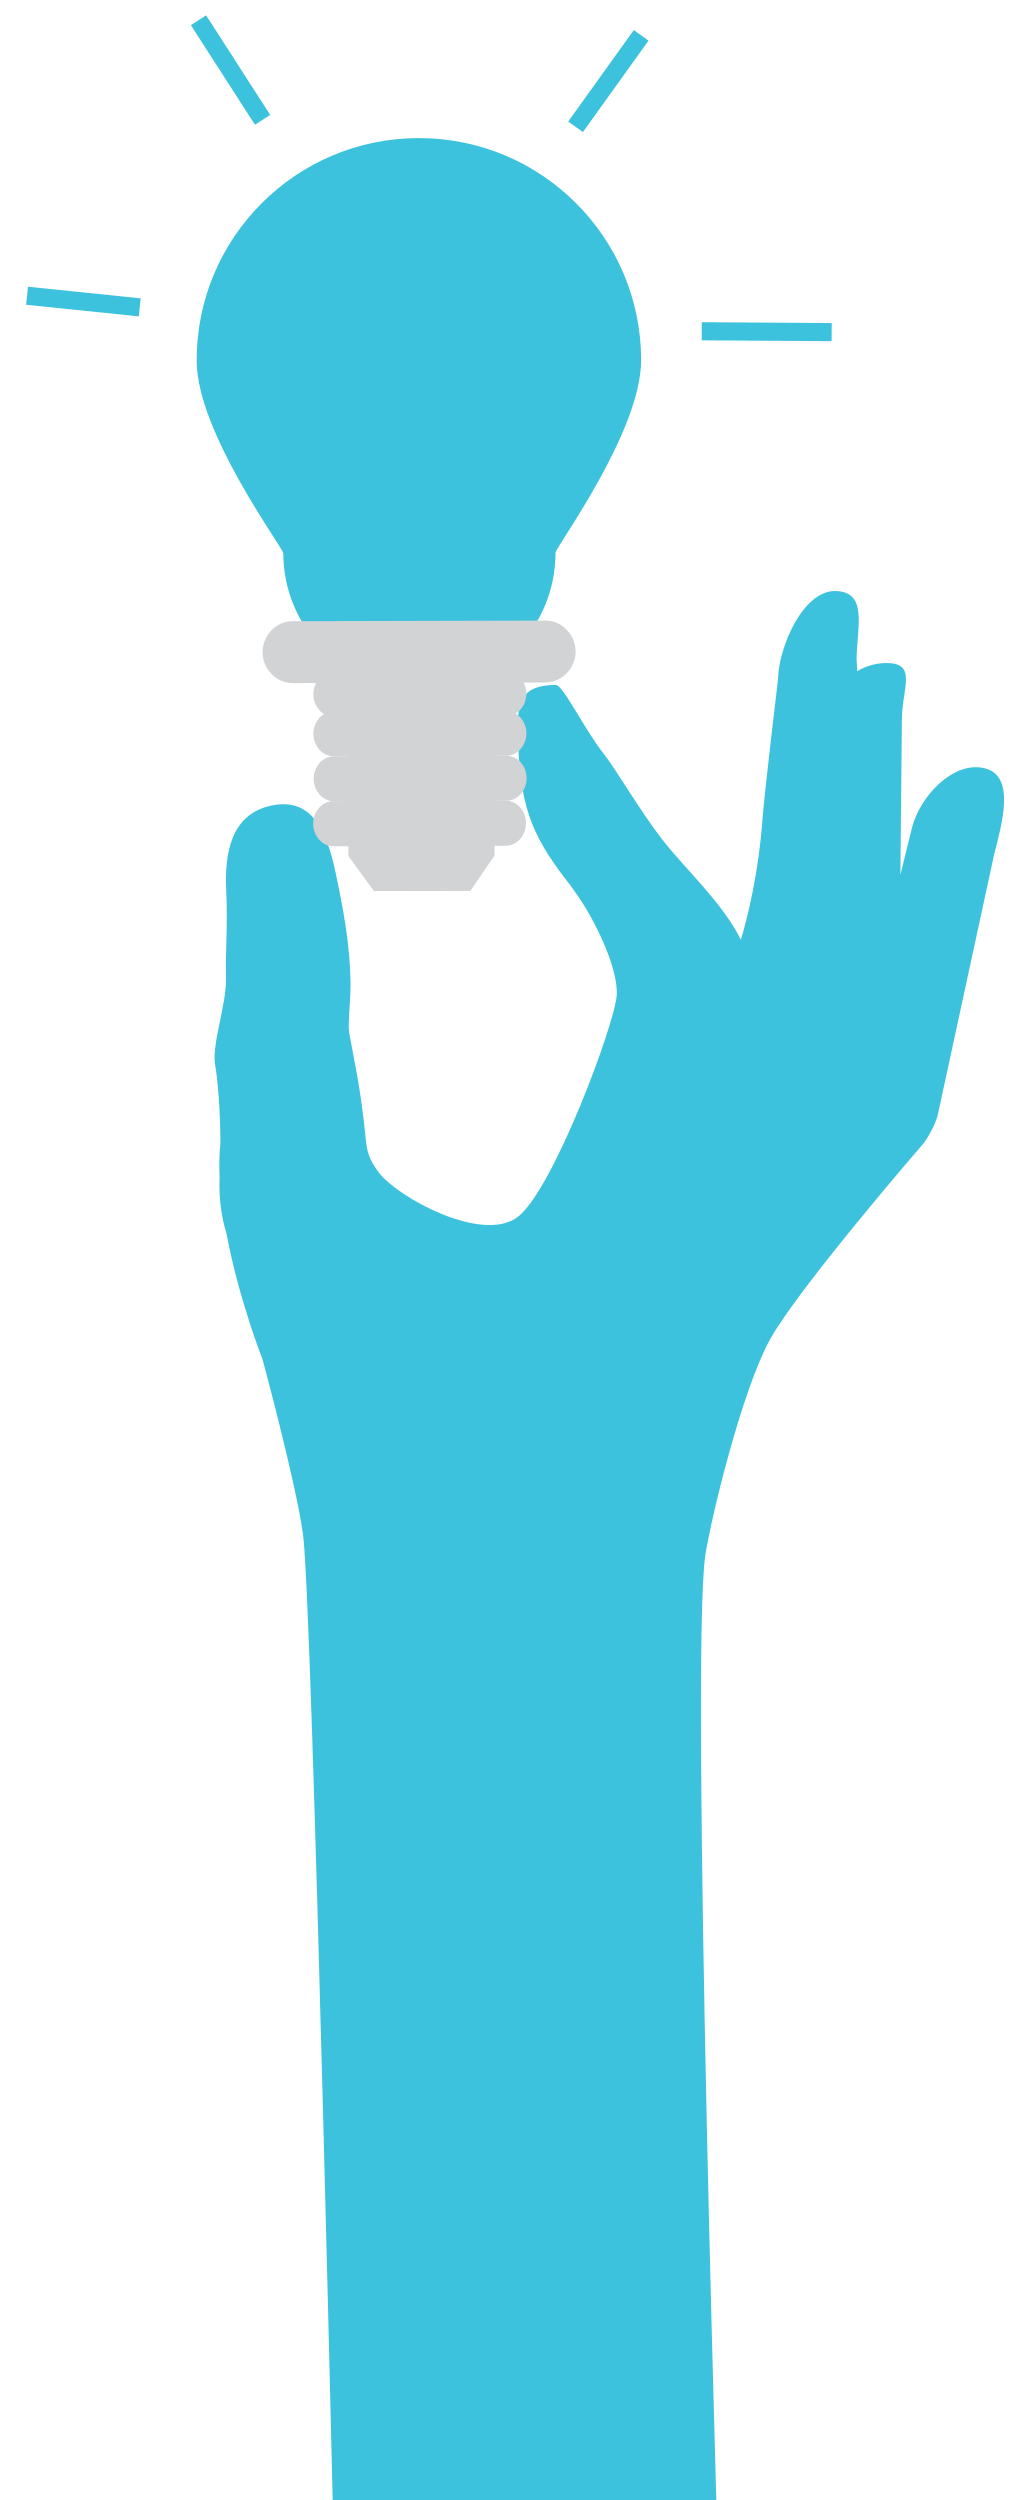
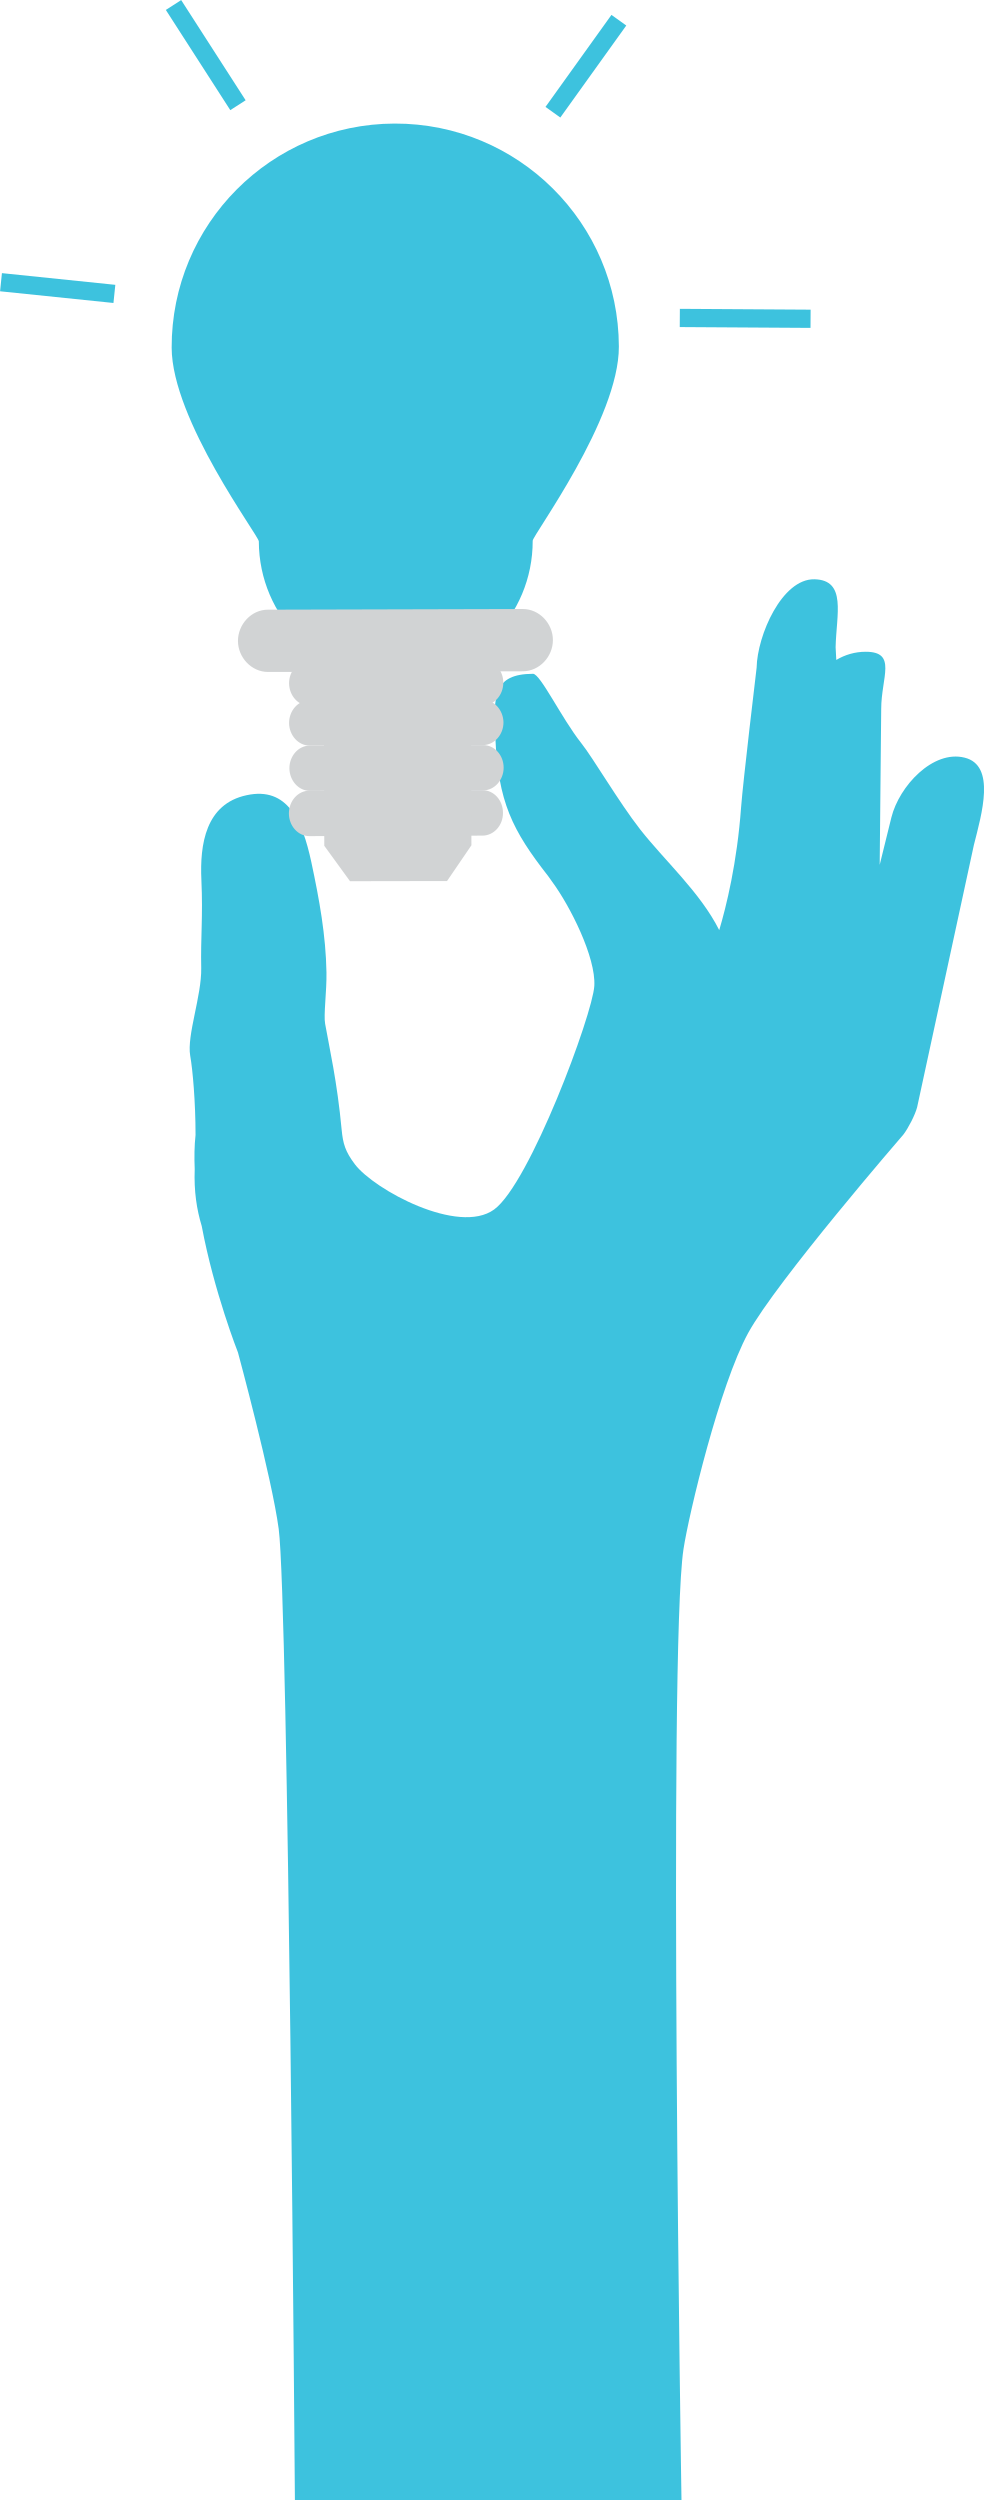
- <svg xmlns="http://www.w3.org/2000/svg" xmlns:xlink="http://www.w3.org/1999/xlink" version="1.1" id="Calque_1" x="0px" y="0px" width="60.93px" height="150.63px" viewBox="0 0 60.93 150.63" enable-background="new 0 0 60.93 150.63" xml:space="preserve">
+ <svg xmlns="http://www.w3.org/2000/svg" version="1.1" id="Calque_1" x="0px" y="0px" width="58.92px" height="149.71px" viewBox="0 0 58.92 149.71" enable-background="new 0 0 58.92 149.71" xml:space="preserve">
  <g>
-     <defs>
-       <path id="SVGID_1_" d="M74.5,150.63h-342c-2.21,0-4-1.79-4-4v-212c0-2.21,1.79-4,4-4h342c2.21,0,4,1.79,4,4v212    C78.5,148.84,76.71,150.63,74.5,150.63z" />
-     </defs>
-     <clipPath id="SVGID_2_">
-       <use xlink:href="#SVGID_1_" overflow="visible" />
-     </clipPath>
-     <g clip-path="url(#SVGID_2_)">
-       <path fill="#3DC2DE" d="M59.33,46.29c-1.89-0.47-3.91,1.7-4.38,3.58l-0.7,2.84l0.09-9.33c0-1.9,0.97-3.43-0.93-3.43    c-0.64,0-1.24,0.18-1.76,0.49l-0.04-0.76c0.04-1.95,0.68-4.03-1.27-4.07c-1.94-0.04-3.42,3.35-3.46,5.29c0,0-0.82,6.86-0.93,8.36    c-0.24,3.32-0.89,5.96-1.31,7.36c-1.14-2.27-3.27-4.16-4.74-6.04c-1.28-1.64-2.8-4.25-3.53-5.17c-1.16-1.46-2.44-4.14-2.88-4.14    c-2.39,0.01-2.37,1.34-2.26,3.73c0.16,3.95,1.02,5.64,3.17,8.39c0.09,0.11,0.12,0.18,0.22,0.31c1.09,1.47,2.64,4.55,2.54,6.26    c-0.1,1.71-3.87,11.84-6,13.39c-2.13,1.55-7.18-1.18-8.34-2.71c-0.58-0.77-0.71-1.24-0.79-2.06c-0.27-2.9-0.73-4.88-0.99-6.35    c-0.1-0.53,0.1-1.95,0.08-3.08c-0.04-2.23-0.42-4.33-0.91-6.62c-0.53-2.46-1.42-4.52-3.87-3.99c-2.45,0.52-2.81,2.93-2.71,5.08    c0.1,2.2-0.05,3.44-0.01,5.27c0.03,1.67-0.87,4.03-0.66,5.25c0.15,0.84,0.32,2.77,0.32,4.75c-0.07,0.64-0.08,1.33-0.05,2.04    c-0.05,1.33,0.12,2.42,0.42,3.41c0.74,3.95,2.17,7.57,2.17,7.57s2.03,7.49,2.44,10.57c0.58,4.4,1.97,66.13,1.97,66.13l23.15-0.46    c0,0-1.81-58.32-0.88-64.46c0.33-2.16,2.17-9.82,3.87-12.94c1.7-3.11,9.3-11.89,9.3-11.89c0.29-0.38,0.7-1.17,0.82-1.63l3.4-15.71    C60.36,49.66,61.22,46.75,59.33,46.29z" />
+     <path fill="#3DC2DE" d="M57.76,45.37c-1.89-0.47-3.91,1.7-4.38,3.58l-0.7,2.84l0.09-9.33c0-1.9,0.97-3.43-0.93-3.43   c-0.64,0-1.24,0.18-1.76,0.49l-0.04-0.76c0.04-1.95,0.68-4.03-1.27-4.07c-1.94-0.04-3.42,3.35-3.46,5.29c0,0-0.82,6.86-0.93,8.36   c-0.24,3.32-0.89,5.96-1.31,7.36c-1.14-2.27-3.27-4.16-4.74-6.04c-1.28-1.64-2.8-4.25-3.53-5.17c-1.16-1.46-2.44-4.14-2.88-4.14   c-2.39,0.01-2.37,1.34-2.26,3.73c0.16,3.95,1.02,5.64,3.17,8.39c0.09,0.11,0.12,0.18,0.22,0.31c1.09,1.47,2.64,4.55,2.54,6.26   c-0.1,1.71-3.87,11.84-6,13.39c-2.13,1.55-7.18-1.18-8.34-2.71c-0.58-0.77-0.71-1.24-0.79-2.06c-0.27-2.9-0.73-4.88-0.99-6.35   c-0.1-0.53,0.1-1.95,0.08-3.08c-0.04-2.23-0.42-4.33-0.91-6.62c-0.53-2.46-1.42-4.52-3.87-3.99c-2.45,0.52-2.81,2.93-2.71,5.08   c0.1,2.2-0.05,3.44-0.01,5.27c0.03,1.67-0.87,4.03-0.66,5.25c0.15,0.84,0.32,2.77,0.32,4.75c-0.07,0.64-0.08,1.33-0.05,2.04   c-0.05,1.33,0.12,2.42,0.42,3.41c0.74,3.95,2.17,7.57,2.17,7.57s2.03,7.49,2.44,10.57c0.58,4.4,0.97,58.15,0.97,58.15h23.15   c0,0-0.81-50.8,0.12-56.94c0.33-2.16,2.17-9.82,3.87-12.94c1.7-3.11,9.3-11.89,9.3-11.89c0.29-0.38,0.7-1.17,0.82-1.63l3.4-15.71   C58.79,48.74,59.65,45.83,57.76,45.37z" />
+     <g>
      <g>
-         <g>
-           <path id="ampoule_77_" fill="#3DC2DE" d="M38.63,21.67C38.61,14.28,32.6,8.3,25.2,8.32c-7.39,0.02-13.37,6.03-13.35,13.42      c0.01,4.33,5.22,11.27,5.22,11.6c0.01,4.53,3.69,8.19,8.22,8.18c4.53-0.01,8.19-3.69,8.18-8.22      C33.47,32.97,38.65,26,38.63,21.67" />
-           <path id="ampoule_76_" fill="#D1D3D4" d="M32.89,41.12l-15.27,0.04c-0.99,0-1.8-0.87-1.8-1.86c0-0.99,0.8-1.87,1.79-1.87      l15.27-0.04c0.99,0,1.8,0.87,1.8,1.86C34.68,40.24,33.88,41.11,32.89,41.12" />
-           <path id="ampoule_75_" fill="#D1D3D4" d="M30.49,43.16l-10.38,0.03c-0.68,0-1.22-0.61-1.23-1.35c0-0.74,0.54-1.36,1.22-1.36      l10.39-0.03c0.67,0,1.22,0.61,1.22,1.35C31.71,42.54,31.17,43.16,30.49,43.16" />
-           <path id="ampoule_74_" fill="#D1D3D4" d="M30.5,45.54l-10.39,0.03c-0.67,0-1.22-0.61-1.23-1.35c0-0.74,0.54-1.36,1.22-1.36      l10.39-0.03c0.67,0,1.22,0.61,1.23,1.35C31.72,44.92,31.17,45.53,30.5,45.54" />
-           <path id="ampoule_73_" fill="#D1D3D4" d="M30.51,48.25l-10.38,0.03c-0.68,0-1.22-0.61-1.23-1.35c0-0.74,0.54-1.36,1.22-1.36      l10.39-0.03c0.68,0,1.22,0.61,1.22,1.35C31.73,47.63,31.18,48.25,30.51,48.25" />
-           <path id="ampoule_72_" fill="#D1D3D4" d="M30.48,50.96l-10.39,0.03c-0.67,0-1.22-0.61-1.22-1.36c0-0.74,0.54-1.36,1.22-1.36      l10.38-0.03c0.68,0,1.22,0.61,1.22,1.35C31.7,50.34,31.15,50.95,30.48,50.96" />
-           <polygon id="ampoule_71_" fill="#D1D3D4" points="29.8,51.54 28.34,53.68 22.53,53.69 20.99,51.57 20.95,39.12 29.77,39.1           " />
-         </g>
-         <g>
-           <line fill="#3DC2DE" stroke="#3DC2DE" stroke-width="1.092" stroke-miterlimit="10" x1="15.82" y1="7.22" x2="11.96" y2="1.22" />
-           <line fill="#3DC2DE" stroke="#3DC2DE" stroke-width="1.092" stroke-miterlimit="10" x1="8.42" y1="18.52" x2="1.63" y2="17.82" />
-           <line fill="#3DC2DE" stroke="#3DC2DE" stroke-width="1.092" stroke-miterlimit="10" x1="34.68" y1="7.64" x2="38.63" y2="2.13" />
-           <line fill="#3DC2DE" stroke="#3DC2DE" stroke-width="1.092" stroke-miterlimit="10" x1="42.28" y1="19.96" x2="50.11" y2="20.01" />
-         </g>
+         <path id="ampoule_77_" fill="#3DC2DE" d="M37.06,20.75C37.04,13.36,31.03,7.38,23.63,7.4c-7.39,0.02-13.37,6.03-13.35,13.42     c0.01,4.33,5.22,11.27,5.22,11.6c0.01,4.53,3.69,8.19,8.22,8.18s8.19-3.69,8.18-8.22C31.9,32.05,37.08,25.08,37.06,20.75" />
+         <path id="ampoule_76_" fill="#D1D3D4" d="M31.32,40.2l-15.27,0.04c-0.99,0-1.8-0.87-1.8-1.86s0.8-1.87,1.79-1.87l15.27-0.04     c0.99,0,1.8,0.87,1.8,1.86C33.11,39.32,32.31,40.19,31.32,40.2" />
+         <path id="ampoule_75_" fill="#D1D3D4" d="M28.92,42.24l-10.38,0.03c-0.68,0-1.22-0.61-1.23-1.35c0-0.74,0.54-1.36,1.22-1.36     l10.39-0.03c0.67,0,1.22,0.61,1.22,1.35C30.14,41.62,29.6,42.24,28.92,42.24" />
+         <path id="ampoule_74_" fill="#D1D3D4" d="M28.93,44.62l-10.39,0.03c-0.67,0-1.22-0.61-1.23-1.35c0-0.74,0.54-1.36,1.22-1.36     l10.39-0.03c0.67,0,1.22,0.61,1.23,1.35C30.15,44,29.6,44.61,28.93,44.62" />
+         <path id="ampoule_73_" fill="#D1D3D4" d="M28.94,47.33l-10.38,0.03c-0.68,0-1.22-0.61-1.23-1.35c0-0.74,0.54-1.36,1.22-1.36     l10.39-0.03c0.68,0,1.22,0.61,1.22,1.35C30.16,46.71,29.61,47.33,28.94,47.33" />
+         <path id="ampoule_72_" fill="#D1D3D4" d="M28.91,50.04l-10.39,0.03c-0.67,0-1.22-0.61-1.22-1.36c0-0.74,0.54-1.36,1.22-1.36     l10.38-0.03c0.68,0,1.22,0.61,1.22,1.35C30.13,49.42,29.58,50.03,28.91,50.04" />
+         <polygon id="ampoule_71_" fill="#D1D3D4" points="28.23,50.62 26.77,52.76 20.96,52.77 19.42,50.65 19.38,38.2 28.2,38.18    " />
+       </g>
+       <g>
+         <line fill="none" stroke="#3DC2DE" stroke-width="1.092" stroke-miterlimit="10" x1="14.25" y1="6.3" x2="10.39" y2="0.3" />
+         <line fill="none" stroke="#3DC2DE" stroke-width="1.092" stroke-miterlimit="10" x1="6.85" y1="17.6" x2="0.06" y2="16.9" />
+         <line fill="none" stroke="#3DC2DE" stroke-width="1.092" stroke-miterlimit="10" x1="33.11" y1="6.72" x2="37.06" y2="1.21" />
+         <line fill="none" stroke="#3DC2DE" stroke-width="1.092" stroke-miterlimit="10" x1="40.71" y1="19.04" x2="48.54" y2="19.09" />
      </g>
    </g>
  </g>
  <g>
</g>
  <g>
</g>
  <g>
</g>
  <g>
</g>
  <g>
</g>
  <g>
</g>
  <g>
</g>
  <g>
</g>
  <g>
</g>
  <g>
</g>
  <g>
</g>
  <g>
</g>
  <g>
</g>
  <g>
</g>
  <g>
</g>
</svg>
